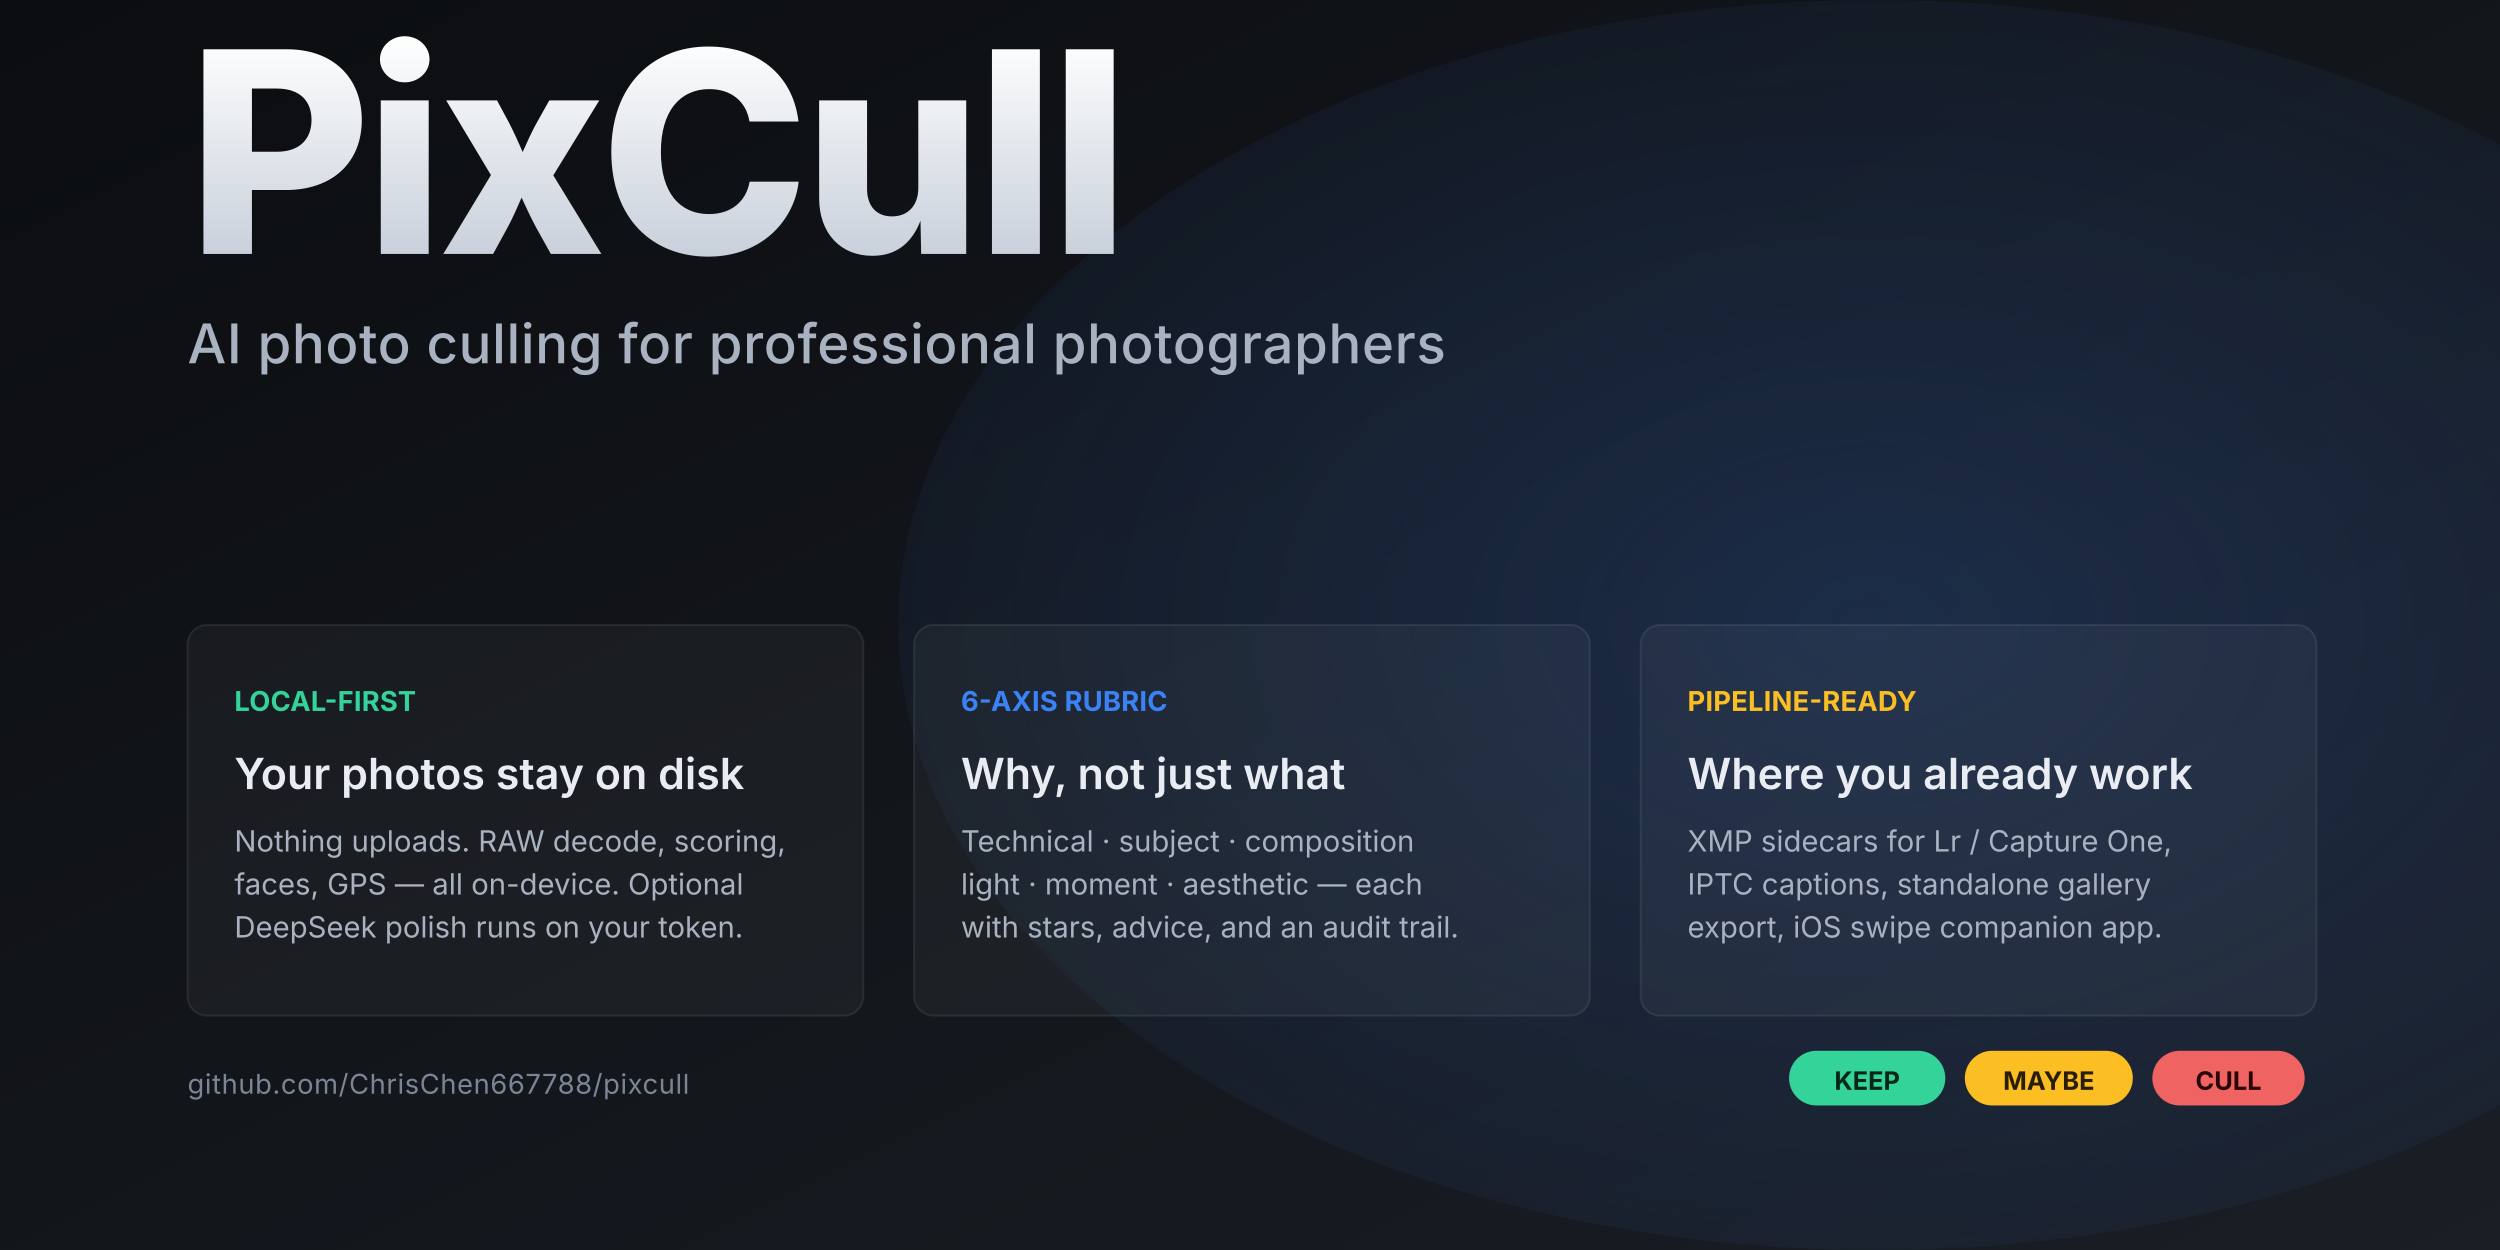
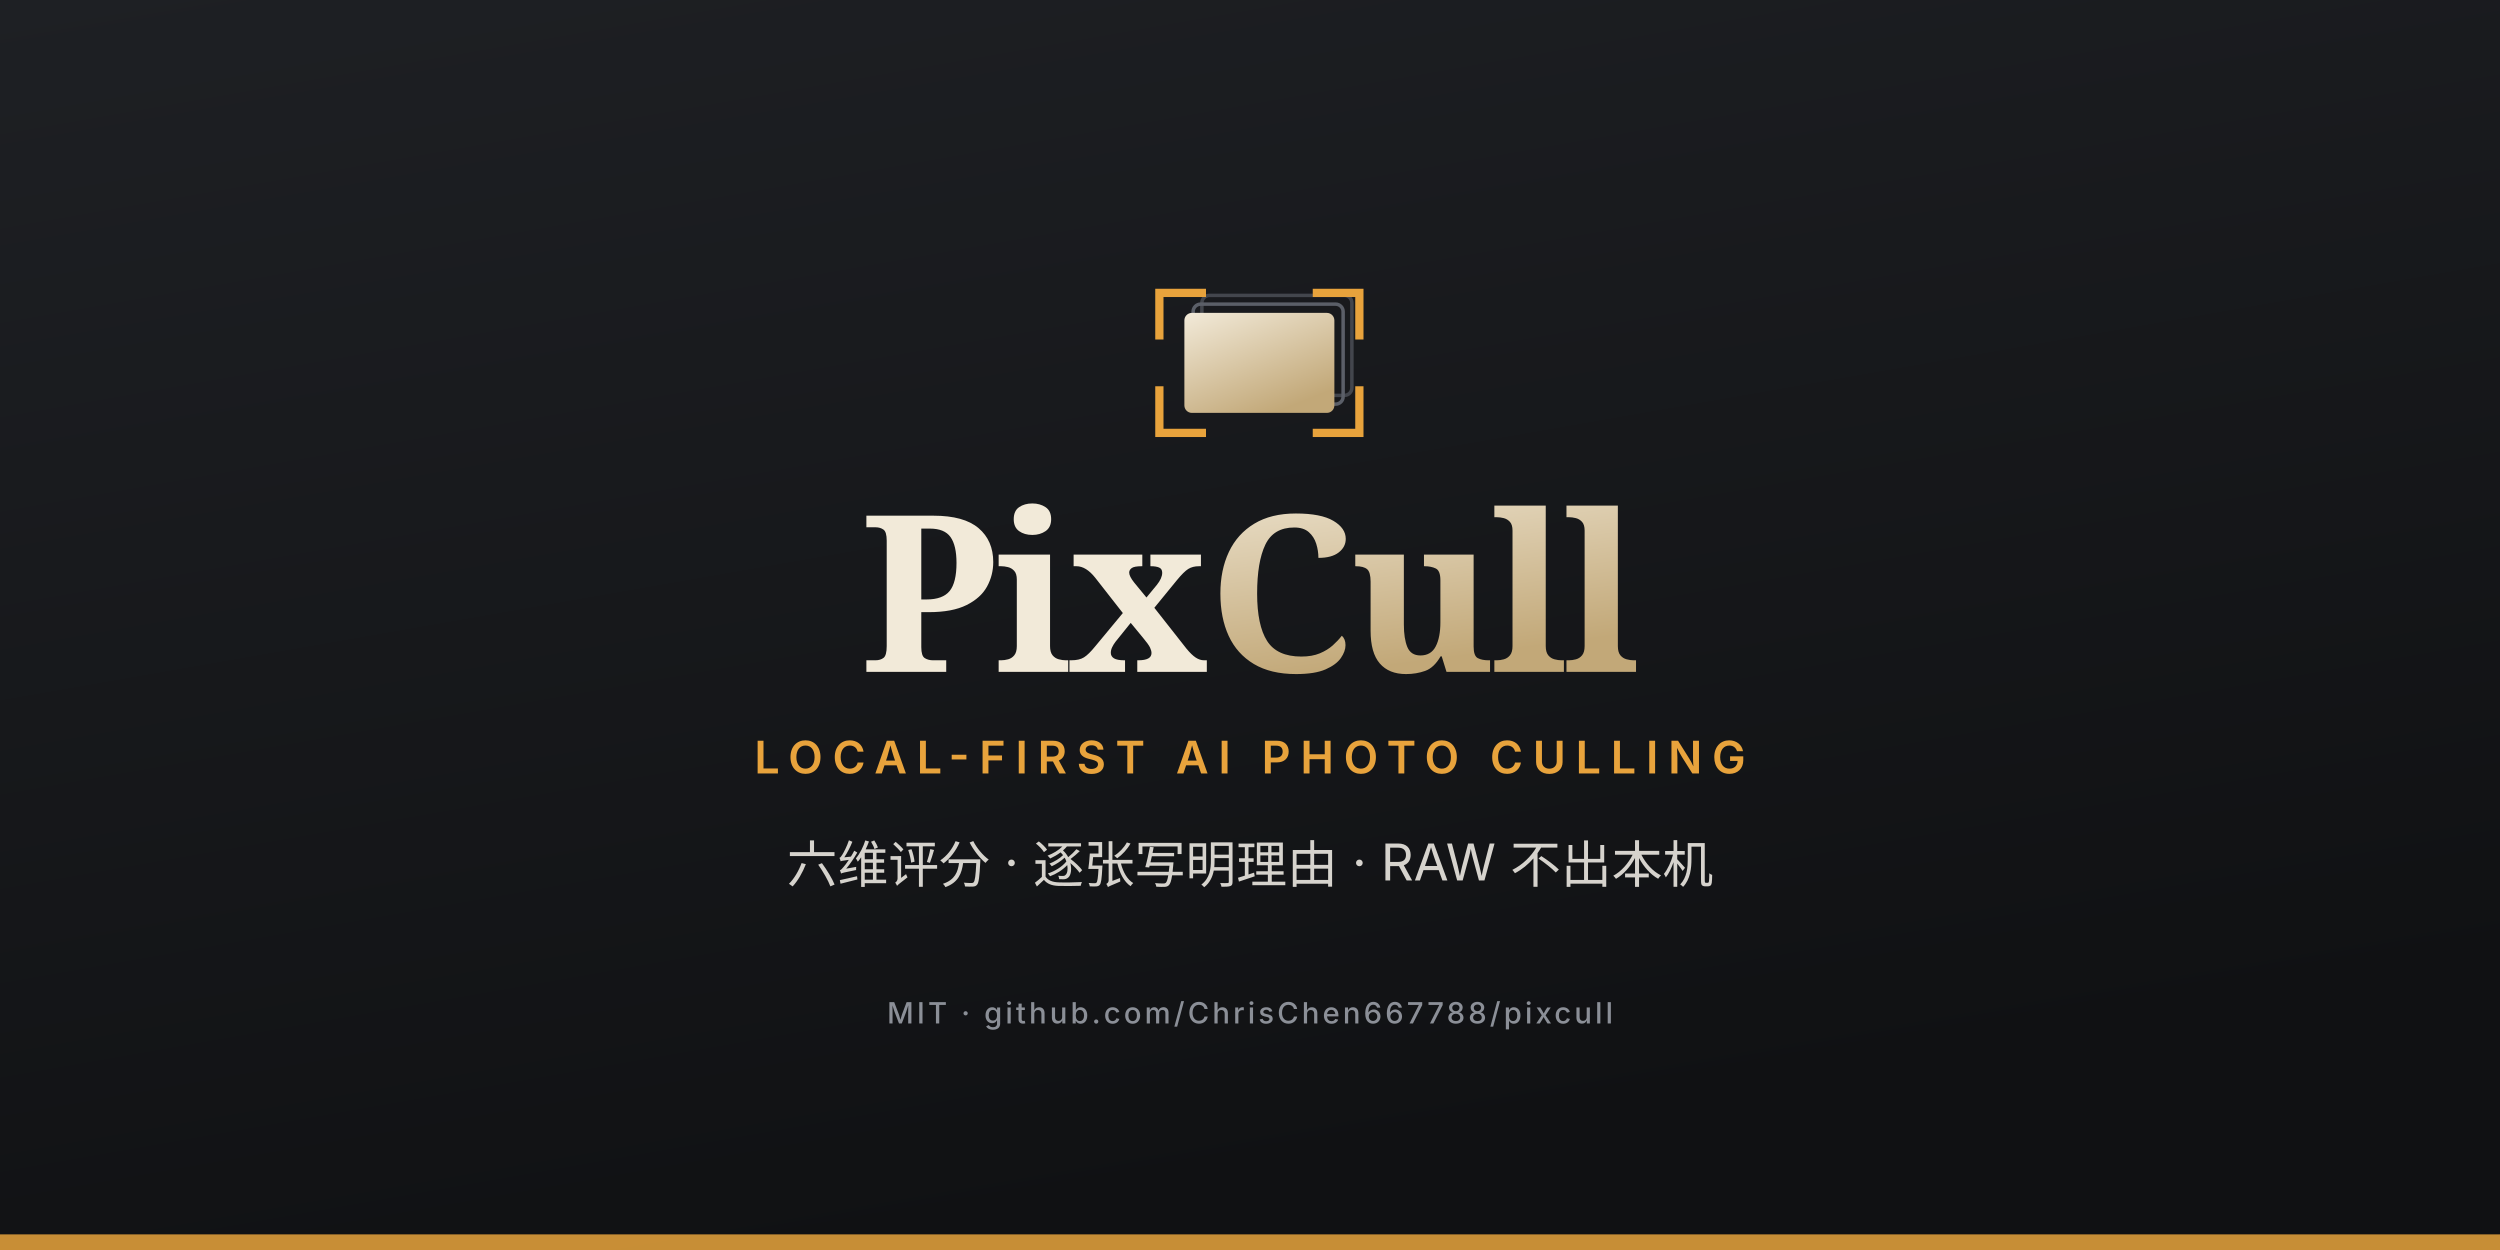
- <svg xmlns="http://www.w3.org/2000/svg" viewBox="0 0 1280 640" width="1280" height="640" role="img" aria-label="PixCull social preview">
+ <svg xmlns="http://www.w3.org/2000/svg" viewBox="0 0 1280 640" width="1280" height="640" role="img" aria-label="PixCull — local-first AI photo culling">
  <defs>
-     <linearGradient id="bg" x1="0" y1="0" x2="1" y2="1">
-       <stop offset="0" stop-color="#0b0d10" />
-       <stop offset="1" stop-color="#1a1e25" />
+     <linearGradient id="ground" x1="0" y1="0" x2="0.35" y2="1">
+       <stop offset="0%" stop-color="#1e2024" />
+       <stop offset="100%" stop-color="#101113" />
    </linearGradient>
-     <linearGradient id="title" x1="0" y1="0" x2="0" y2="1">
-       <stop offset="0" stop-color="#ffffff" />
-       <stop offset="1" stop-color="#c8d0db" />
+     <linearGradient id="paper" x1="0" y1="0" x2="0.6" y2="1">
+       <stop offset="0%" stop-color="#f2ead9" />
+       <stop offset="100%" stop-color="#c2a878" />
    </linearGradient>
-     <radialGradient id="glow" cx="0.5" cy="0.5" r="0.7">
-       <stop offset="0" stop-color="#3b82f6" stop-opacity="0.20" />
-       <stop offset="1" stop-color="#3b82f6" stop-opacity="0.0" />
-     </radialGradient>
  </defs>
-   <rect width="1280" height="640" fill="url(#bg)" />
-   <ellipse cx="960" cy="320" rx="500" ry="320" fill="url(#glow)" />
-   <g transform="translate(96, 130)">
-     <text x="0" y="0" fill="url(#title)" font-family="Inter, -apple-system, 'Segoe UI', sans-serif" font-weight="800" font-size="144" letter-spacing="-3">PixCull</text>
-     <text x="0" y="56" fill="#a8b2c1" font-family="Inter, sans-serif" font-weight="500" font-size="28" letter-spacing="0.3">AI photo culling for professional photographers</text>
-   </g>
-   <g transform="translate(96, 320)" font-family="Inter, sans-serif">
-     <g>
-       <rect x="0" y="0" width="346" height="200" rx="10" fill="rgba(255,255,255,0.04)" stroke="rgba(255,255,255,0.08)" />
-       <text x="24" y="44" fill="#34d399" font-weight="700" font-size="14" letter-spacing="0.1">LOCAL-FIRST</text>
-       <text x="24" y="84" fill="#e9ecf2" font-weight="600" font-size="22">Your photos stay on disk</text>
-       <text x="24" y="116" fill="#a8b2c1" font-size="15">Nothing uploads. RAW decode, scoring,</text>
-       <text x="24" y="138" fill="#a8b2c1" font-size="15">faces, GPS — all on-device. Optional</text>
-       <text x="24" y="160" fill="#a8b2c1" font-size="15">DeepSeek polish runs on your token.</text>
-     </g>
-     <g transform="translate(372, 0)">
-       <rect x="0" y="0" width="346" height="200" rx="10" fill="rgba(255,255,255,0.04)" stroke="rgba(255,255,255,0.08)" />
-       <text x="24" y="44" fill="#3b82f6" font-weight="700" font-size="14" letter-spacing="0.1">6-AXIS RUBRIC</text>
-       <text x="24" y="84" fill="#e9ecf2" font-weight="600" font-size="22">Why, not just what</text>
-       <text x="24" y="116" fill="#a8b2c1" font-size="15">Technical · subject · composition</text>
-       <text x="24" y="138" fill="#a8b2c1" font-size="15">light · moment · aesthetic — each</text>
-       <text x="24" y="160" fill="#a8b2c1" font-size="15">with stars, advice, and an audit trail.</text>
-     </g>
-     <g transform="translate(744, 0)">
-       <rect x="0" y="0" width="346" height="200" rx="10" fill="rgba(255,255,255,0.04)" stroke="rgba(255,255,255,0.08)" />
-       <text x="24" y="44" fill="#fbbf24" font-weight="700" font-size="14" letter-spacing="0.1">PIPELINE-READY</text>
-       <text x="24" y="84" fill="#e9ecf2" font-weight="600" font-size="22">Where you already work</text>
-       <text x="24" y="116" fill="#a8b2c1" font-size="15">XMP sidecars for Lr / Capture One,</text>
-       <text x="24" y="138" fill="#a8b2c1" font-size="15">IPTC captions, standalone gallery</text>
-       <text x="24" y="160" fill="#a8b2c1" font-size="15">export, iOS swipe companion app.</text>
+   <rect width="1280" height="640" fill="url(#ground)" />
+   <rect x="0" y="632" width="1280" height="8" fill="#e8a33c" opacity="0.85" />
+   <g transform="translate(568.00,109.00) scale(6.4)">
+     <rect x="7.4" y="6.6" width="12" height="8" rx="0.6" fill="none" stroke="#43464d" stroke-width="0.28" />
+     <rect x="6.7" y="7.3" width="12" height="8" rx="0.6" fill="none" stroke="#5b5f68" stroke-width="0.28" />
+     <rect x="6" y="8" width="12" height="8" rx="0.6" fill="url(#paper)" />
+     <g fill="none" stroke="#e8a33c" stroke-width="0.66" stroke-linecap="square">
+       <path d="M4 9.8 V6.4 H7.4" />
+       <path d="M20 9.8 V6.4 H16.6" />
+       <path d="M4 14.2 V17.6 H7.4" />
+       <path d="M20 14.2 V17.6 H16.6" />
    </g>
  </g>
-   <g transform="translate(96, 560)">
-     <text x="0" y="0" fill="#7a8696" font-family="Inter, sans-serif" font-size="14" letter-spacing="0.3">github.com/ChrisChen667788/pixcull</text>
-     <g transform="translate(820, -22)">
-       <rect x="0" y="0" width="80" height="28" rx="14" fill="#34d399" />
-       <text x="40" y="20" fill="#062618" font-family="Inter, sans-serif" font-weight="700" font-size="13" text-anchor="middle">KEEP</text>
-       <rect x="90" y="0" width="86" height="28" rx="14" fill="#fbbf24" />
-       <text x="133" y="20" fill="#2a1d05" font-family="Inter, sans-serif" font-weight="700" font-size="13" text-anchor="middle">MAYBE</text>
-       <rect x="186" y="0" width="78" height="28" rx="14" fill="#ef6363" />
-       <text x="225" y="20" fill="#2a0606" font-family="Inter, sans-serif" font-weight="700" font-size="13" text-anchor="middle">CULL</text>
-     </g>
-   </g>
+   <text x="640" y="344" text-anchor="middle" font-family="'Charter','Iowan Old Style','PT Serif','Cambria',Georgia,serif" font-size="112" font-weight="700" letter-spacing="-2.5" fill="#f2ead9">Pix<tspan fill="url(#paper)">Cull</tspan>
+   </text>
+   <text x="640" y="396" text-anchor="middle" font-family="-apple-system,'Inter','Segoe UI','PingFang SC',system-ui,sans-serif" font-size="23" font-weight="600" letter-spacing="5" fill="#e8a33c">
+     LOCAL-FIRST AI PHOTO CULLING
+   </text>
+   <text x="640" y="452" text-anchor="middle" font-family="-apple-system,'Inter','Segoe UI','PingFang SC',system-ui,sans-serif" font-size="26" font-weight="400" fill="#d6d3cd">
+     六维评分 · 逐张写明理由 · RAW 不出本机
+   </text>
+   <text x="640" y="524" text-anchor="middle" font-family="-apple-system,'Inter','Segoe UI',system-ui,sans-serif" font-size="15" font-weight="500" letter-spacing="1.6" fill="#8b8f97">
+     MIT · github.com/ChrisChen667788/pixcull
+   </text>
</svg>
